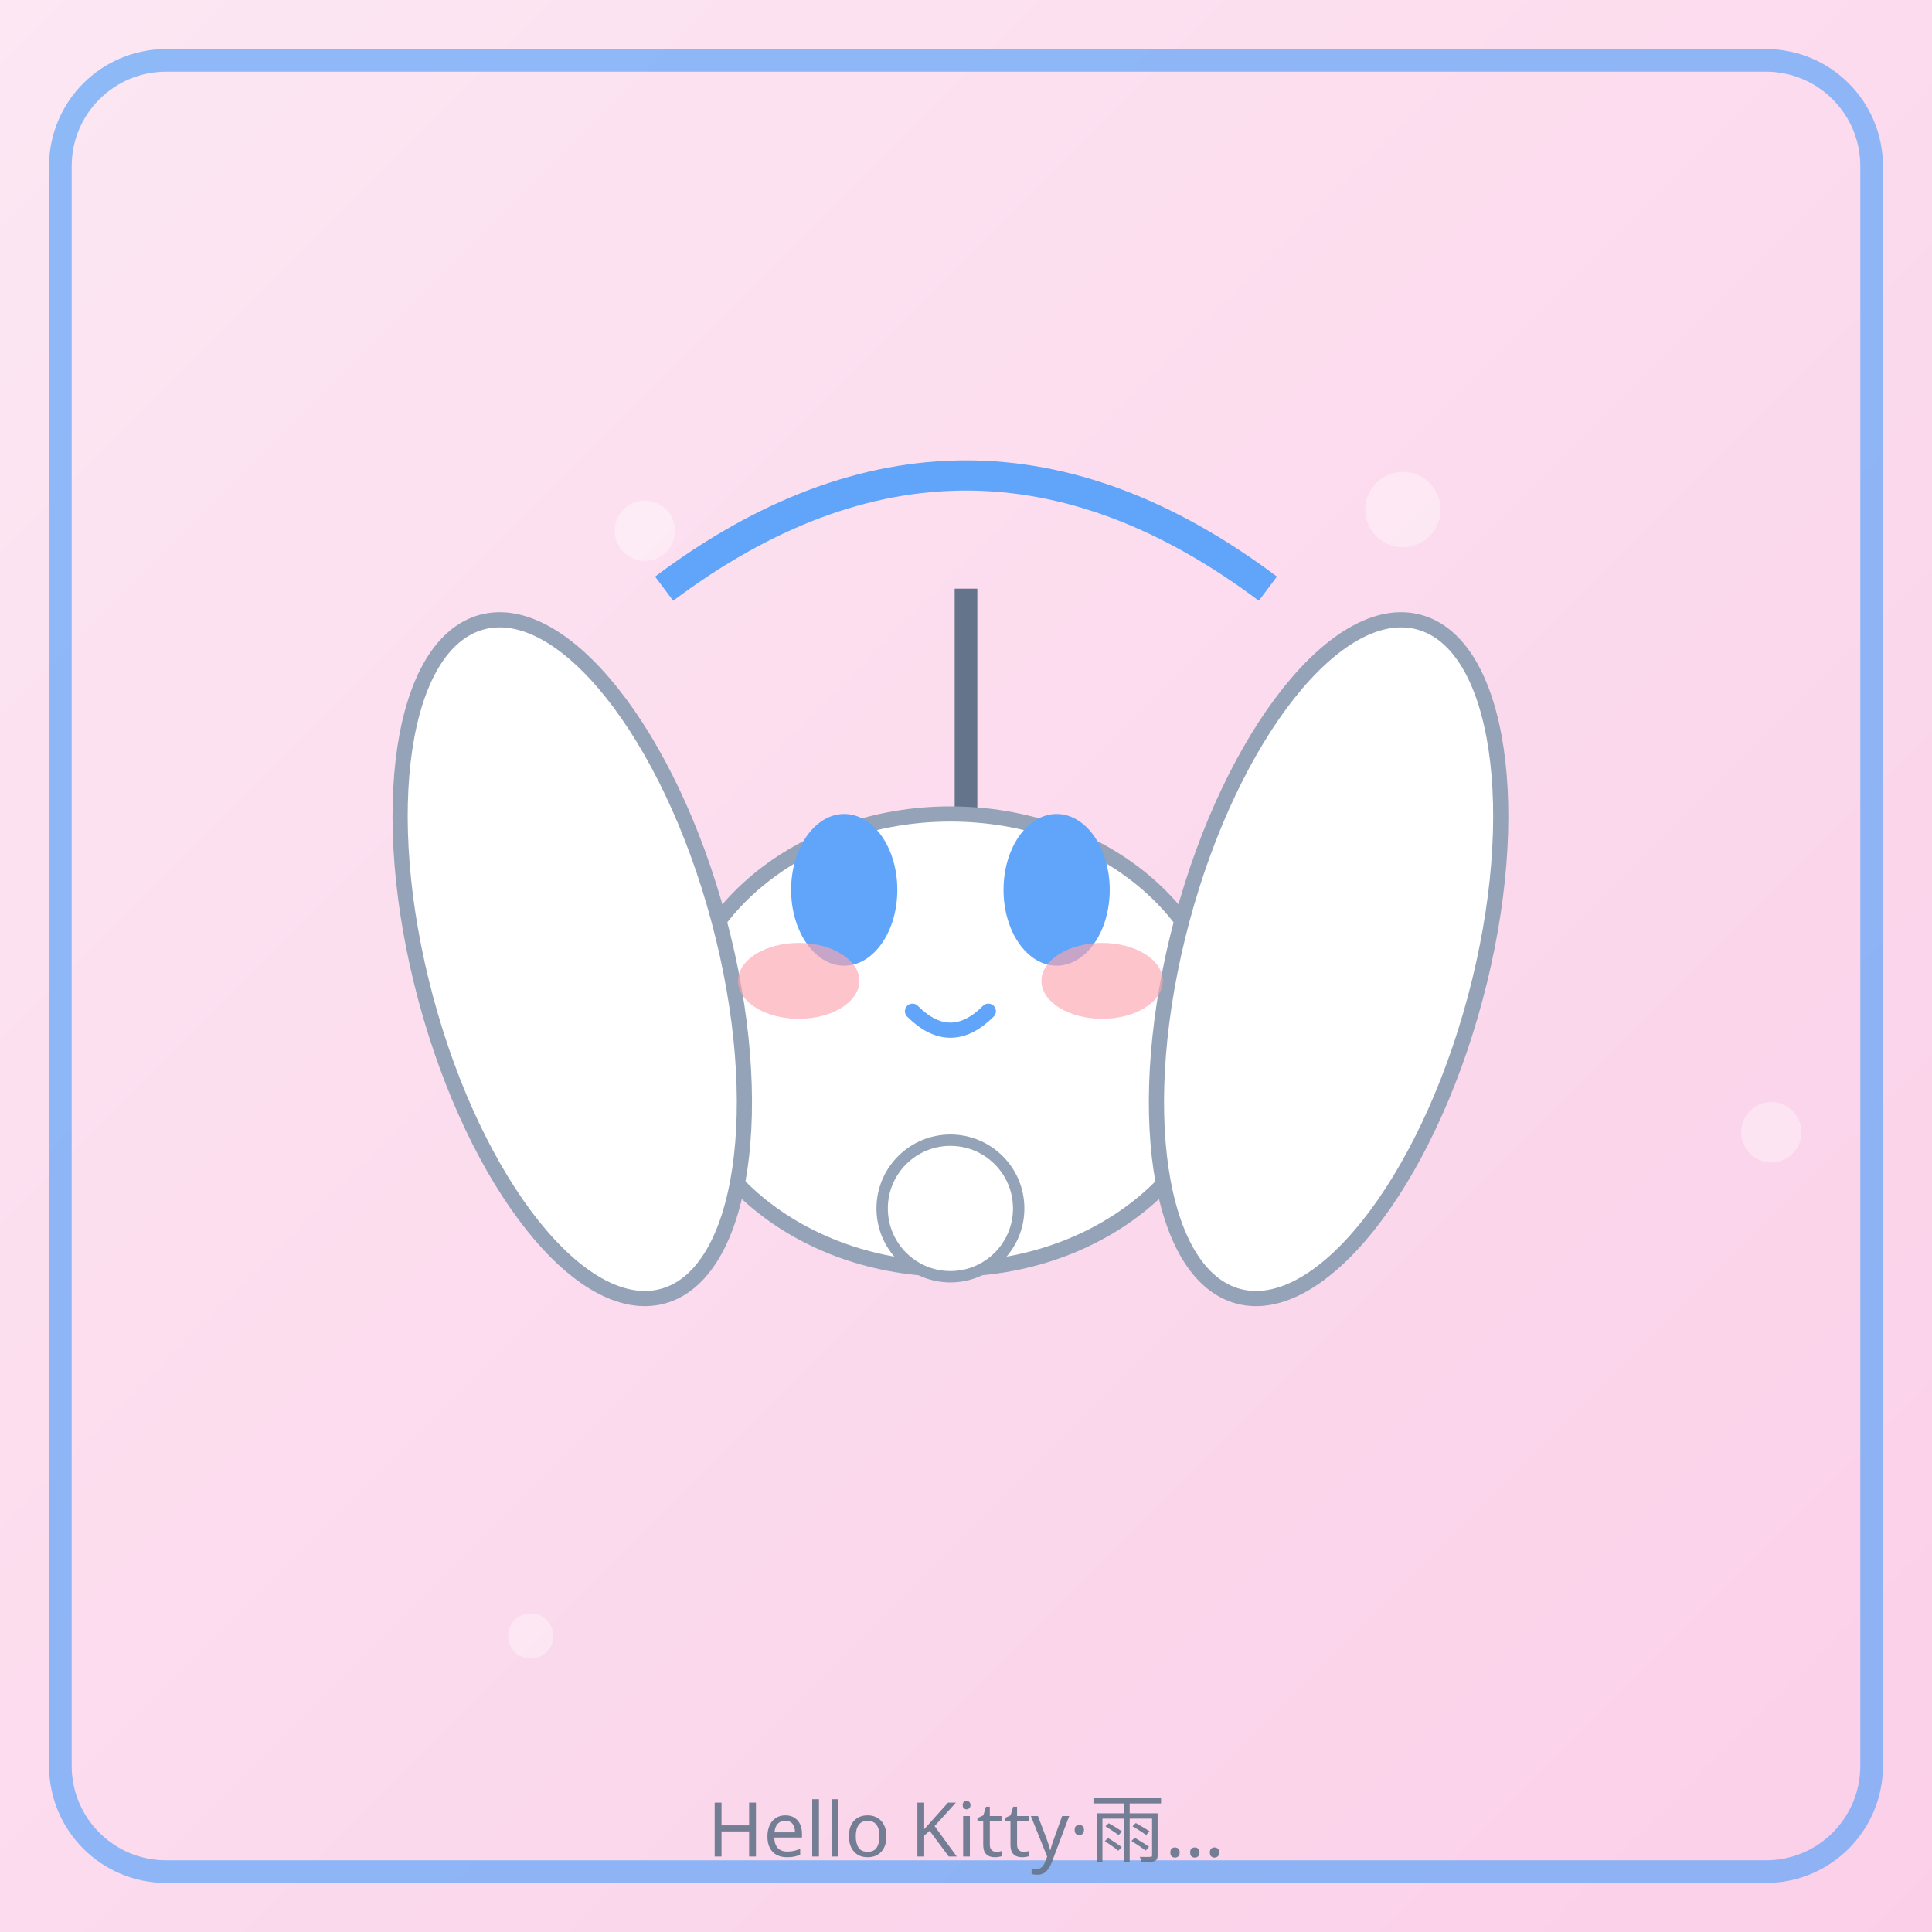
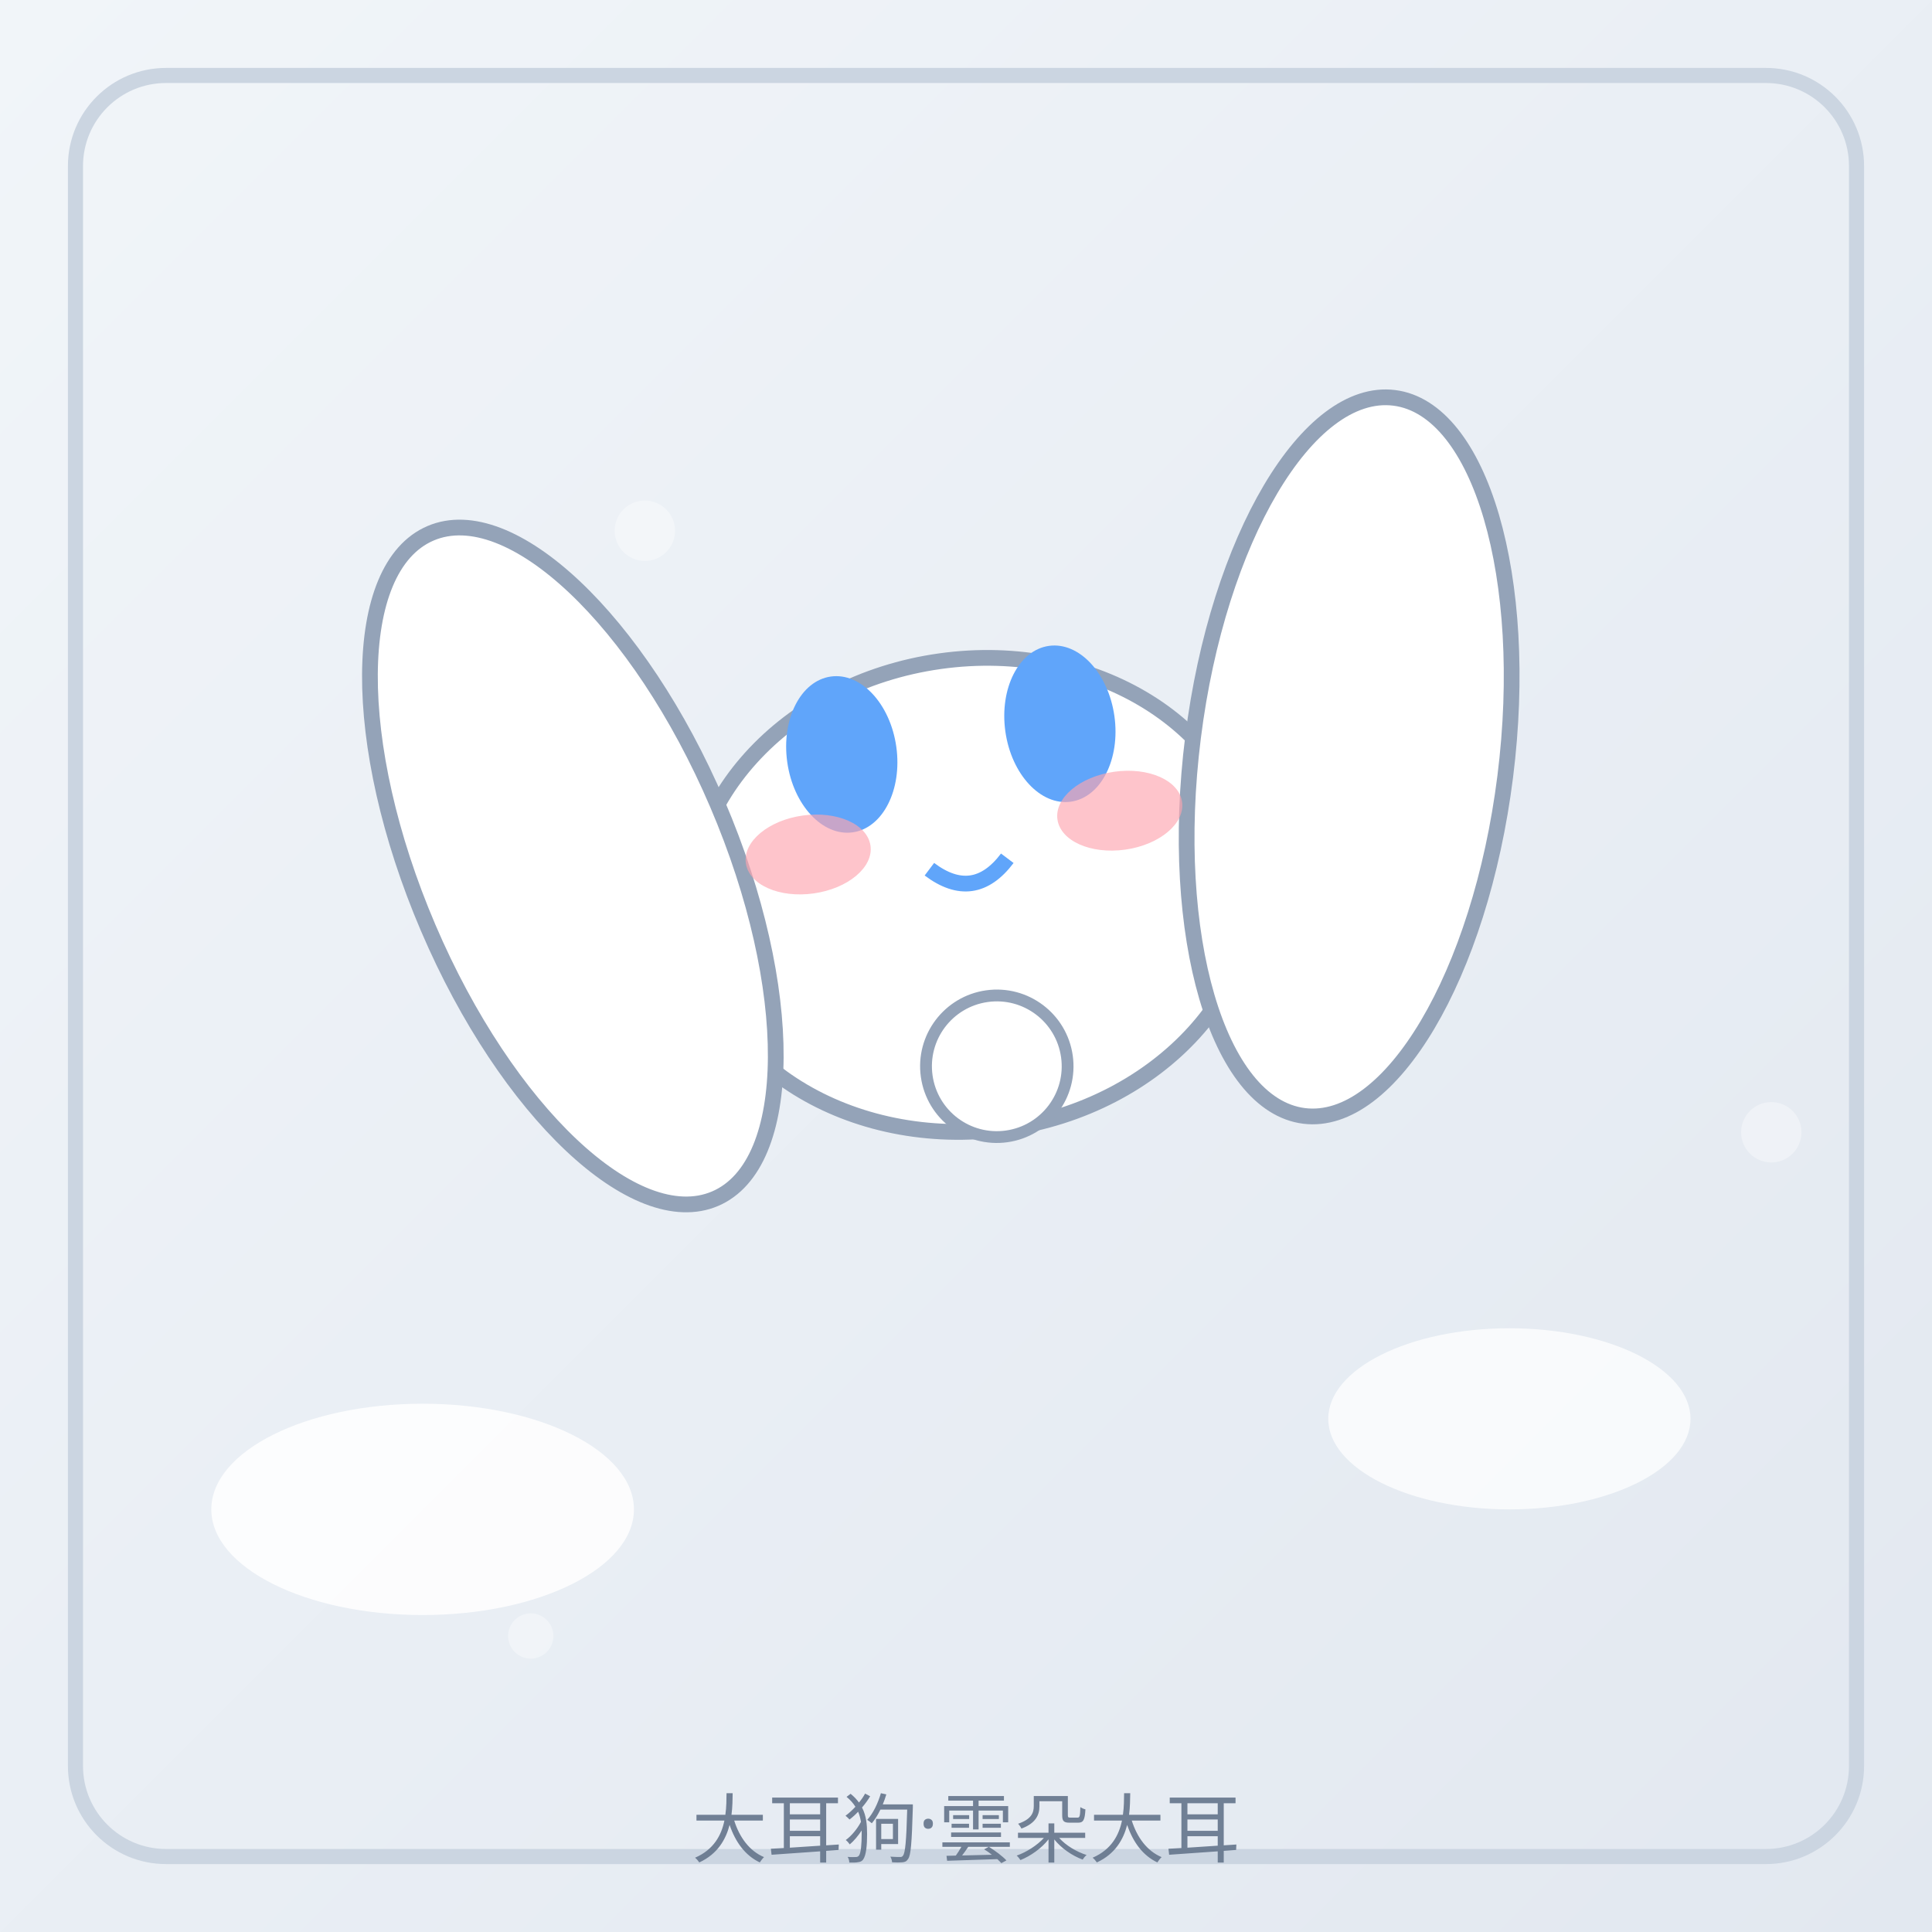
<svg xmlns="http://www.w3.org/2000/svg" viewBox="0 0 256 256" width="256" height="256">
  <defs>
    <linearGradient id="bg" x1="0%" y1="0%" x2="100%" y2="100%">
-       <stop offset="0%" stop-color="#fce7f3" />
-       <stop offset="100%" stop-color="#fbcfe8" />
+       <stop offset="0%" stop-color="#f1f5f9" />
+       <stop offset="100%" stop-color="#e2e8f0" />
    </linearGradient>
    <linearGradient id="gold" x1="0%" y1="0%" x2="100%" y2="100%">
      <stop offset="0%" stop-color="#fcd34d" />
      <stop offset="50%" stop-color="#f59e0b" />
      <stop offset="100%" stop-color="#fcd34d" />
    </linearGradient>
  </defs>
  <rect width="256" height="256" fill="url(#bg)" />
  <circle cx="137.072" cy="137.072" r="3" fill="#fff" opacity="0.35" />
  <circle cx="85.448" cy="70.328" r="4" fill="#fff" opacity="0.35" />
  <circle cx="185.888" cy="67.52" r="5" fill="#fff" opacity="0.35" />
  <circle cx="70.328" cy="216.776" r="3" fill="#fff" opacity="0.35" />
  <circle cx="234.704" cy="150.032" r="4" fill="#fff" opacity="0.35" />
-   <path d="M88 78 Q128 48 168 78" fill="none" stroke="#60a5fa" stroke-width="4" />
-   <line x1="128" y1="78" x2="128" y2="110" stroke="#64748b" stroke-width="3" />
-   <g transform="translate(125.936,119.92) rotate(0) scale(1.0052)">
-     <ellipse cx="0" cy="18" rx="36" ry="30" fill="#ffffff" stroke="#94a3b8" stroke-width="2" />
-     <ellipse cx="-50" cy="-6" rx="20" ry="46" fill="#ffffff" stroke="#94a3b8" stroke-width="2" transform="rotate(-14.992)" />
-     <ellipse cx="50" cy="-6" rx="20" ry="46" fill="#ffffff" stroke="#94a3b8" stroke-width="2" transform="rotate(14.992)" />
+   <ellipse cx="56" cy="200" rx="28" ry="14" fill="#fff" opacity="0.85" />
+   <ellipse cx="200" cy="188" rx="24" ry="12" fill="#fff" opacity="0.75" />
+   <g transform="translate(126.28,100) rotate(-8) scale(1.042314)">
+     <ellipse cx="0" cy="18" rx="36" ry="30" fill="#fff" stroke="#94a3b8" stroke-width="2" />
+     <ellipse cx="-50" cy="-6" rx="20" ry="46" fill="#fff" stroke="#94a3b8" stroke-width="2" transform="rotate(-15.16)" />
+     <ellipse cx="50" cy="-6" rx="20" ry="46" fill="#fff" stroke="#94a3b8" stroke-width="2" transform="rotate(15.16)" />
    <ellipse cx="-14" cy="-2" rx="7" ry="10" fill="#60a5fa" />
    <ellipse cx="14" cy="-2" rx="7" ry="10" fill="#60a5fa" />
    <ellipse cx="-20" cy="10" rx="8" ry="5" fill="#fda4af" opacity="0.65" />
    <ellipse cx="20" cy="10" rx="8" ry="5" fill="#fda4af" opacity="0.65" />
-     <path d="M-5 14 Q0 19 5 14" fill="none" stroke="#60a5fa" stroke-width="2" stroke-linecap="round" />
-     <circle cx="0" cy="40" r="9" fill="#ffffff" stroke="#94a3b8" stroke-width="1.5" />
+     <path d="M-5 14 Q0 19 5 14" fill="none" stroke="#60a5fa" stroke-width="2" />
+     <circle cx="0" cy="40" r="9" fill="#fff" stroke="#94a3b8" stroke-width="1.5" />
  </g>
-   <rect x="8" y="8" width="240" height="240" rx="14" fill="none" stroke="#60a5fa" stroke-width="3" opacity="0.7" />
-   <text x="128" y="246" text-anchor="middle" font-family="Segoe UI, sans-serif" font-size="10" fill="#64748b" opacity="0.9">Hello Kitty·雨…</text>
+   <rect x="10" y="10" width="236" height="236" rx="12" fill="none" stroke="#cbd5e1" stroke-width="2" />
+   <text x="128" y="246" text-anchor="middle" font-family="Segoe UI, sans-serif" font-size="10" fill="#64748b" opacity="0.9">大耳狗·雲朵大耳</text>
</svg>
